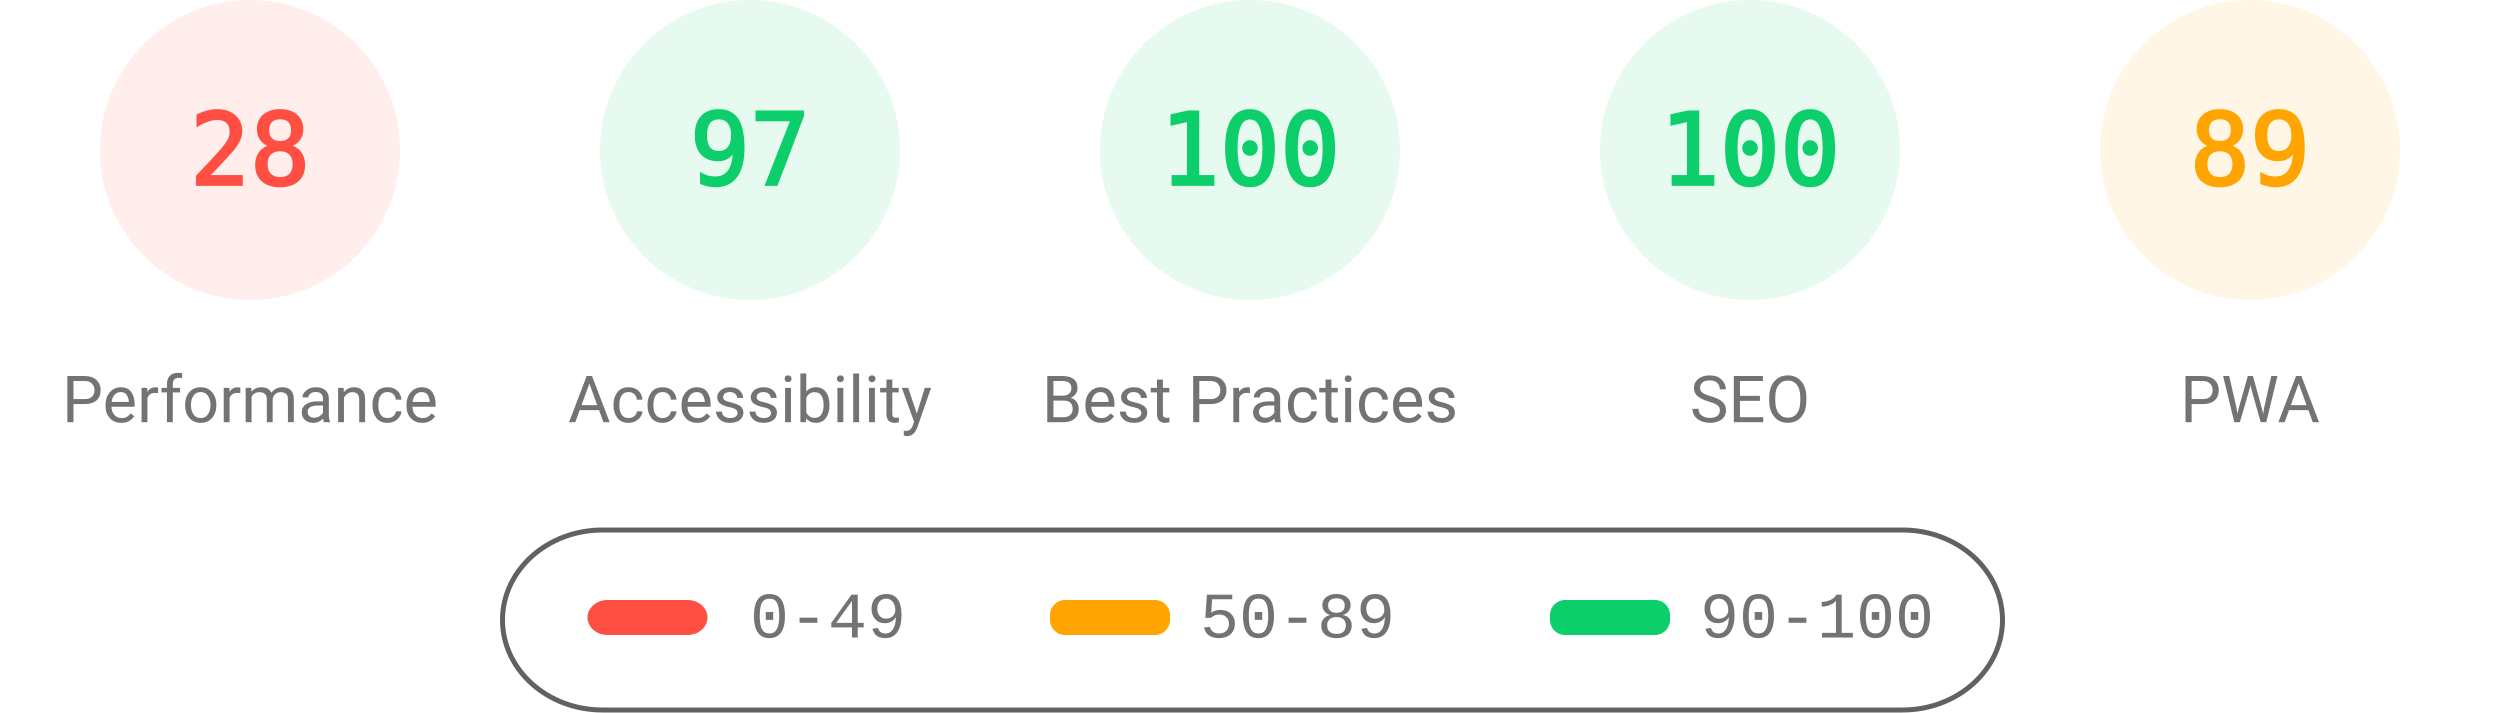
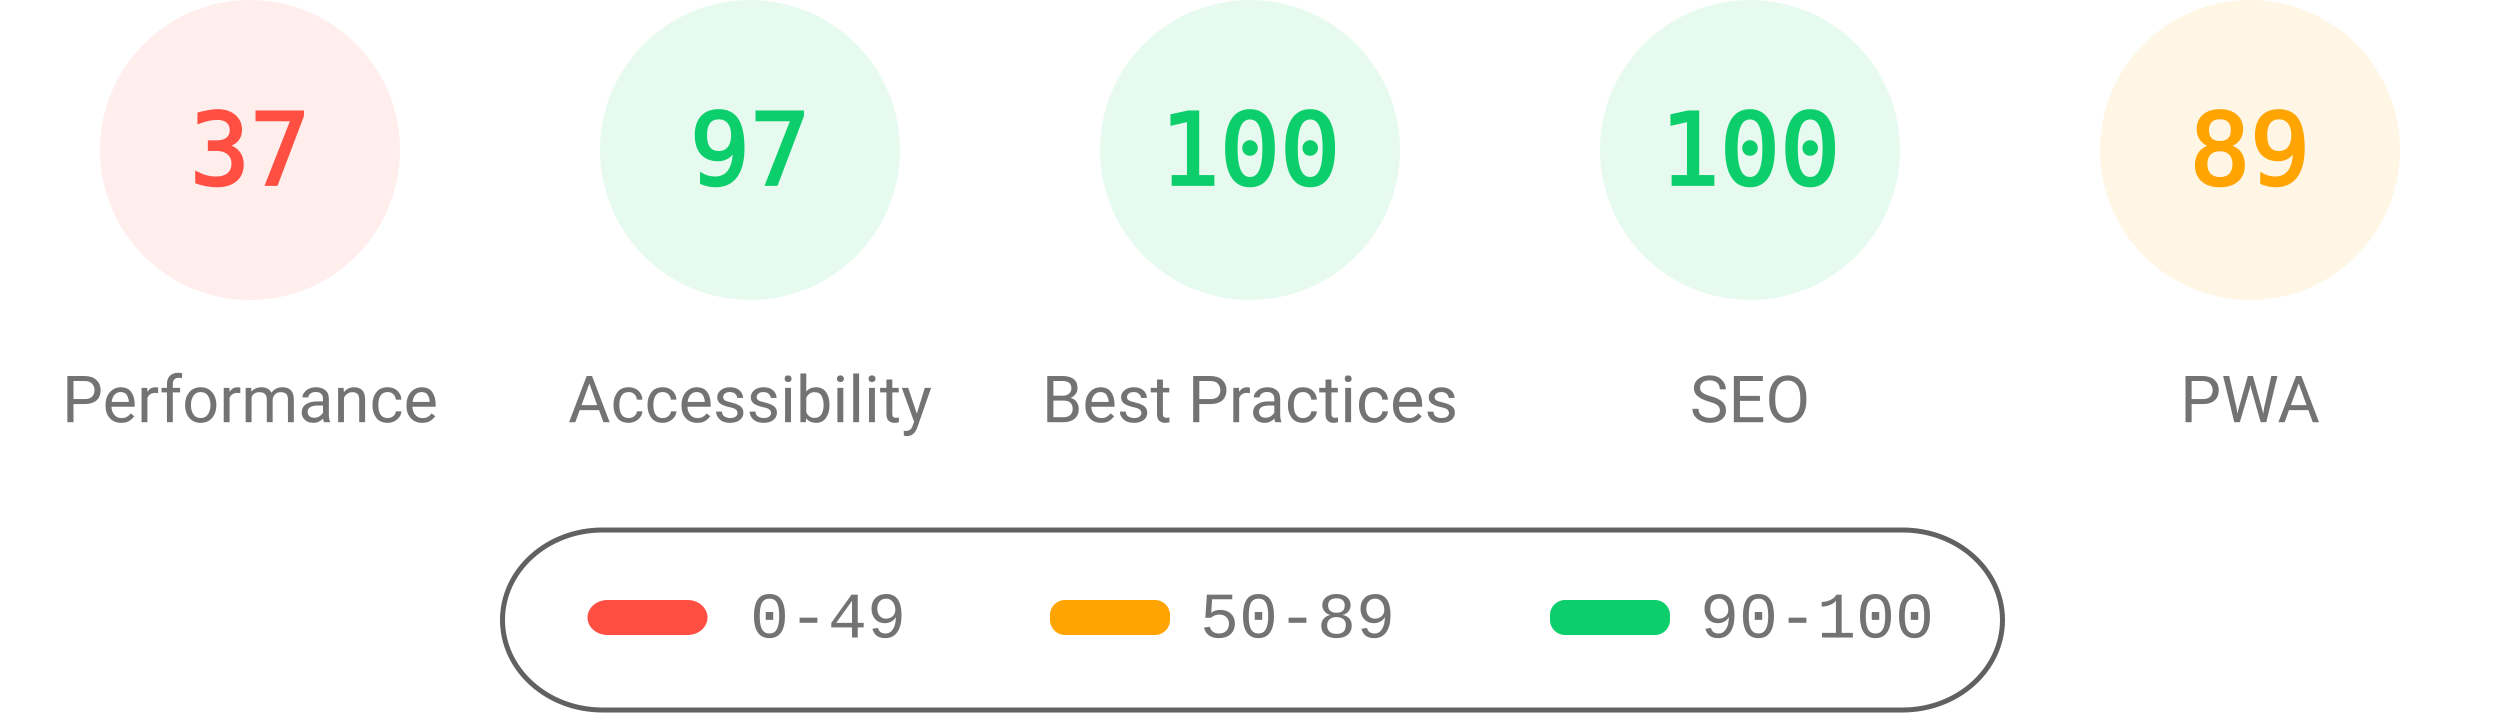
<svg xmlns="http://www.w3.org/2000/svg" fill="none" width="1000" height="285">
  <style>.gauge-base{opacity:.1}.gauge-arc{fill:none;animation-delay:250ms;stroke-linecap:round;transform:rotate(-90deg);transform-origin:100px 60px;animation:load-gauge 1s ease forwards}.guage-text{font-size:40px;font-family:monospace;text-align:center}.guage-red{color:#ff4e42;fill:#ff4e42;stroke:#ff4e42}.guage-orange{color:#ffa400;fill:#ffa400;stroke:#ffa400}.guage-green{color:#0cce6b;fill:#0cce6b;stroke:#0cce6b}.guage-undefined{color:#5c5c5c;fill:#5c5c5c;stroke:#5c5c5c}.guage-title{color:#737373;fill:#737373;stroke:none;font-size:26px;line-height:26px;font-family:Roboto,Halvetica,Arial,sans-serif}@keyframes load-gauge{from{stroke-dasharray:0 352.858}}</style>
  <svg class="guage-div guage-perf guage-red" viewBox="0 0 200 200" width="200" height="200">
    <circle class="gauge-base" r="56" cx="100" cy="60" stroke-width="8" />
-     <circle class="gauge-arc guage-arc-1" r="56" cx="100" cy="60" stroke-width="8" style="stroke-dasharray:98.52,351.858" />
-     <text class="guage-text" x="100" y="60" alignment-baseline="central" dominant-baseline="central" text-anchor="middle">28</text>
+     <circle class="gauge-arc guage-arc-1" r="56" cx="100" cy="60" stroke-width="8" style="stroke-dasharray:130.187,351.858" />
+     <text class="guage-text" x="100" y="60" alignment-baseline="central" dominant-baseline="central" text-anchor="middle">37</text>
    <text class="guage-title" x="100" y="160" alignment-baseline="central" dominant-baseline="central" text-anchor="middle">Performance</text>
  </svg>
  <svg class="guage-div guage-acc guage-green" viewBox="0 0 200 200" width="200" height="200" x="200">
    <circle class="gauge-base" r="56" cx="100" cy="60" stroke-width="8" />
    <circle class="gauge-arc guage-arc-2" r="56" cx="100" cy="60" stroke-width="8" style="stroke-dasharray:341.302,351.858" />
    <text class="guage-text" x="100" y="60" alignment-baseline="central" dominant-baseline="central" text-anchor="middle">97</text>
    <text class="guage-title" x="100" y="160" alignment-baseline="central" dominant-baseline="central" text-anchor="middle">Accessibility</text>
  </svg>
  <svg class="guage-div guage-best guage-green" viewBox="0 0 200 200" width="200" height="200" x="400">
    <circle class="gauge-base" r="56" cx="100" cy="60" stroke-width="8" />
    <circle class="gauge-arc guage-arc-3" r="56" cx="100" cy="60" stroke-width="8" style="stroke-dasharray:351.858,351.858" />
    <text class="guage-text" x="100" y="60" alignment-baseline="central" dominant-baseline="central" text-anchor="middle">100</text>
    <text class="guage-title" x="100" y="160" alignment-baseline="central" dominant-baseline="central" text-anchor="middle">Best Practices</text>
  </svg>
  <svg class="guage-div guage-seo guage-green" viewBox="0 0 200 200" width="200" height="200" x="600">
    <circle class="gauge-base" r="56" cx="100" cy="60" stroke-width="8" />
    <circle class="gauge-arc guage-arc-4" r="56" cx="100" cy="60" stroke-width="8" style="stroke-dasharray:351.858,351.858" />
    <text class="guage-text" x="100" y="60" alignment-baseline="central" dominant-baseline="central" text-anchor="middle">100</text>
    <text class="guage-title" x="100" y="160" alignment-baseline="central" dominant-baseline="central" text-anchor="middle">SEO</text>
  </svg>
  <svg class="guage-div guage-pwa guage-orange" viewBox="0 0 200 200" width="200" height="200" x="800">
    <circle class="gauge-base" r="56" cx="100" cy="60" stroke-width="8" />
    <circle class="gauge-arc guage-arc-4" r="56" cx="100" cy="60" stroke-width="8" style="stroke-dasharray:313.154,351.858" />
    <text class="guage-text" x="100" y="60" alignment-baseline="central" dominant-baseline="central" text-anchor="middle">89</text>
    <text class="guage-title" x="100" y="160" alignment-baseline="central" dominant-baseline="central" text-anchor="middle">PWA</text>
  </svg>
  <svg width="604" height="76" x="200" y="210">
    <path fill="none" id="canvas_background" d="M-1-1h604v80H-1z" />
    <rect fill-opacity="0" stroke="#616161" stroke-width="2" rx="40" id="svg_2" height="72" width="600" y="2" x="1" fill="#000" />
    <rect stroke="#000" rx="8" id="svg_3" height="14" width="48" y="30" x="35" stroke-opacity="null" stroke-width="0" fill="#ff4e42" />
    <rect stroke="#000" rx="6" id="svg_4" height="14" width="48" y="30" x="220" stroke-opacity="null" stroke-width="0" fill="#ffa400" />
    <rect stroke="#000" rx="6" id="svg_5" height="14" width="48" y="30" x="420" stroke-opacity="null" stroke-width="0" fill="#0cce6b" />
    <text xml:space="preserve" text-anchor="start" font-family="'Courier New', Courier, monospace" font-size="26" id="svg_6" y="45" x="100" stroke-opacity="null" stroke-width="0" stroke="#000" fill="#737373">0-49</text>
    <text xml:space="preserve" text-anchor="start" font-family="'Courier New', Courier, monospace" font-size="26" id="svg_7" y="45" x="280" stroke-opacity="null" stroke-width="0" stroke="#000" fill="#737373">50-89</text>
    <text xml:space="preserve" text-anchor="start" font-family="'Courier New', Courier, monospace" font-size="26" id="svg_8" y="45" x="480" stroke-opacity="null" stroke-width="0" stroke="#000" fill="#737373">90-100</text>
  </svg>
</svg>
